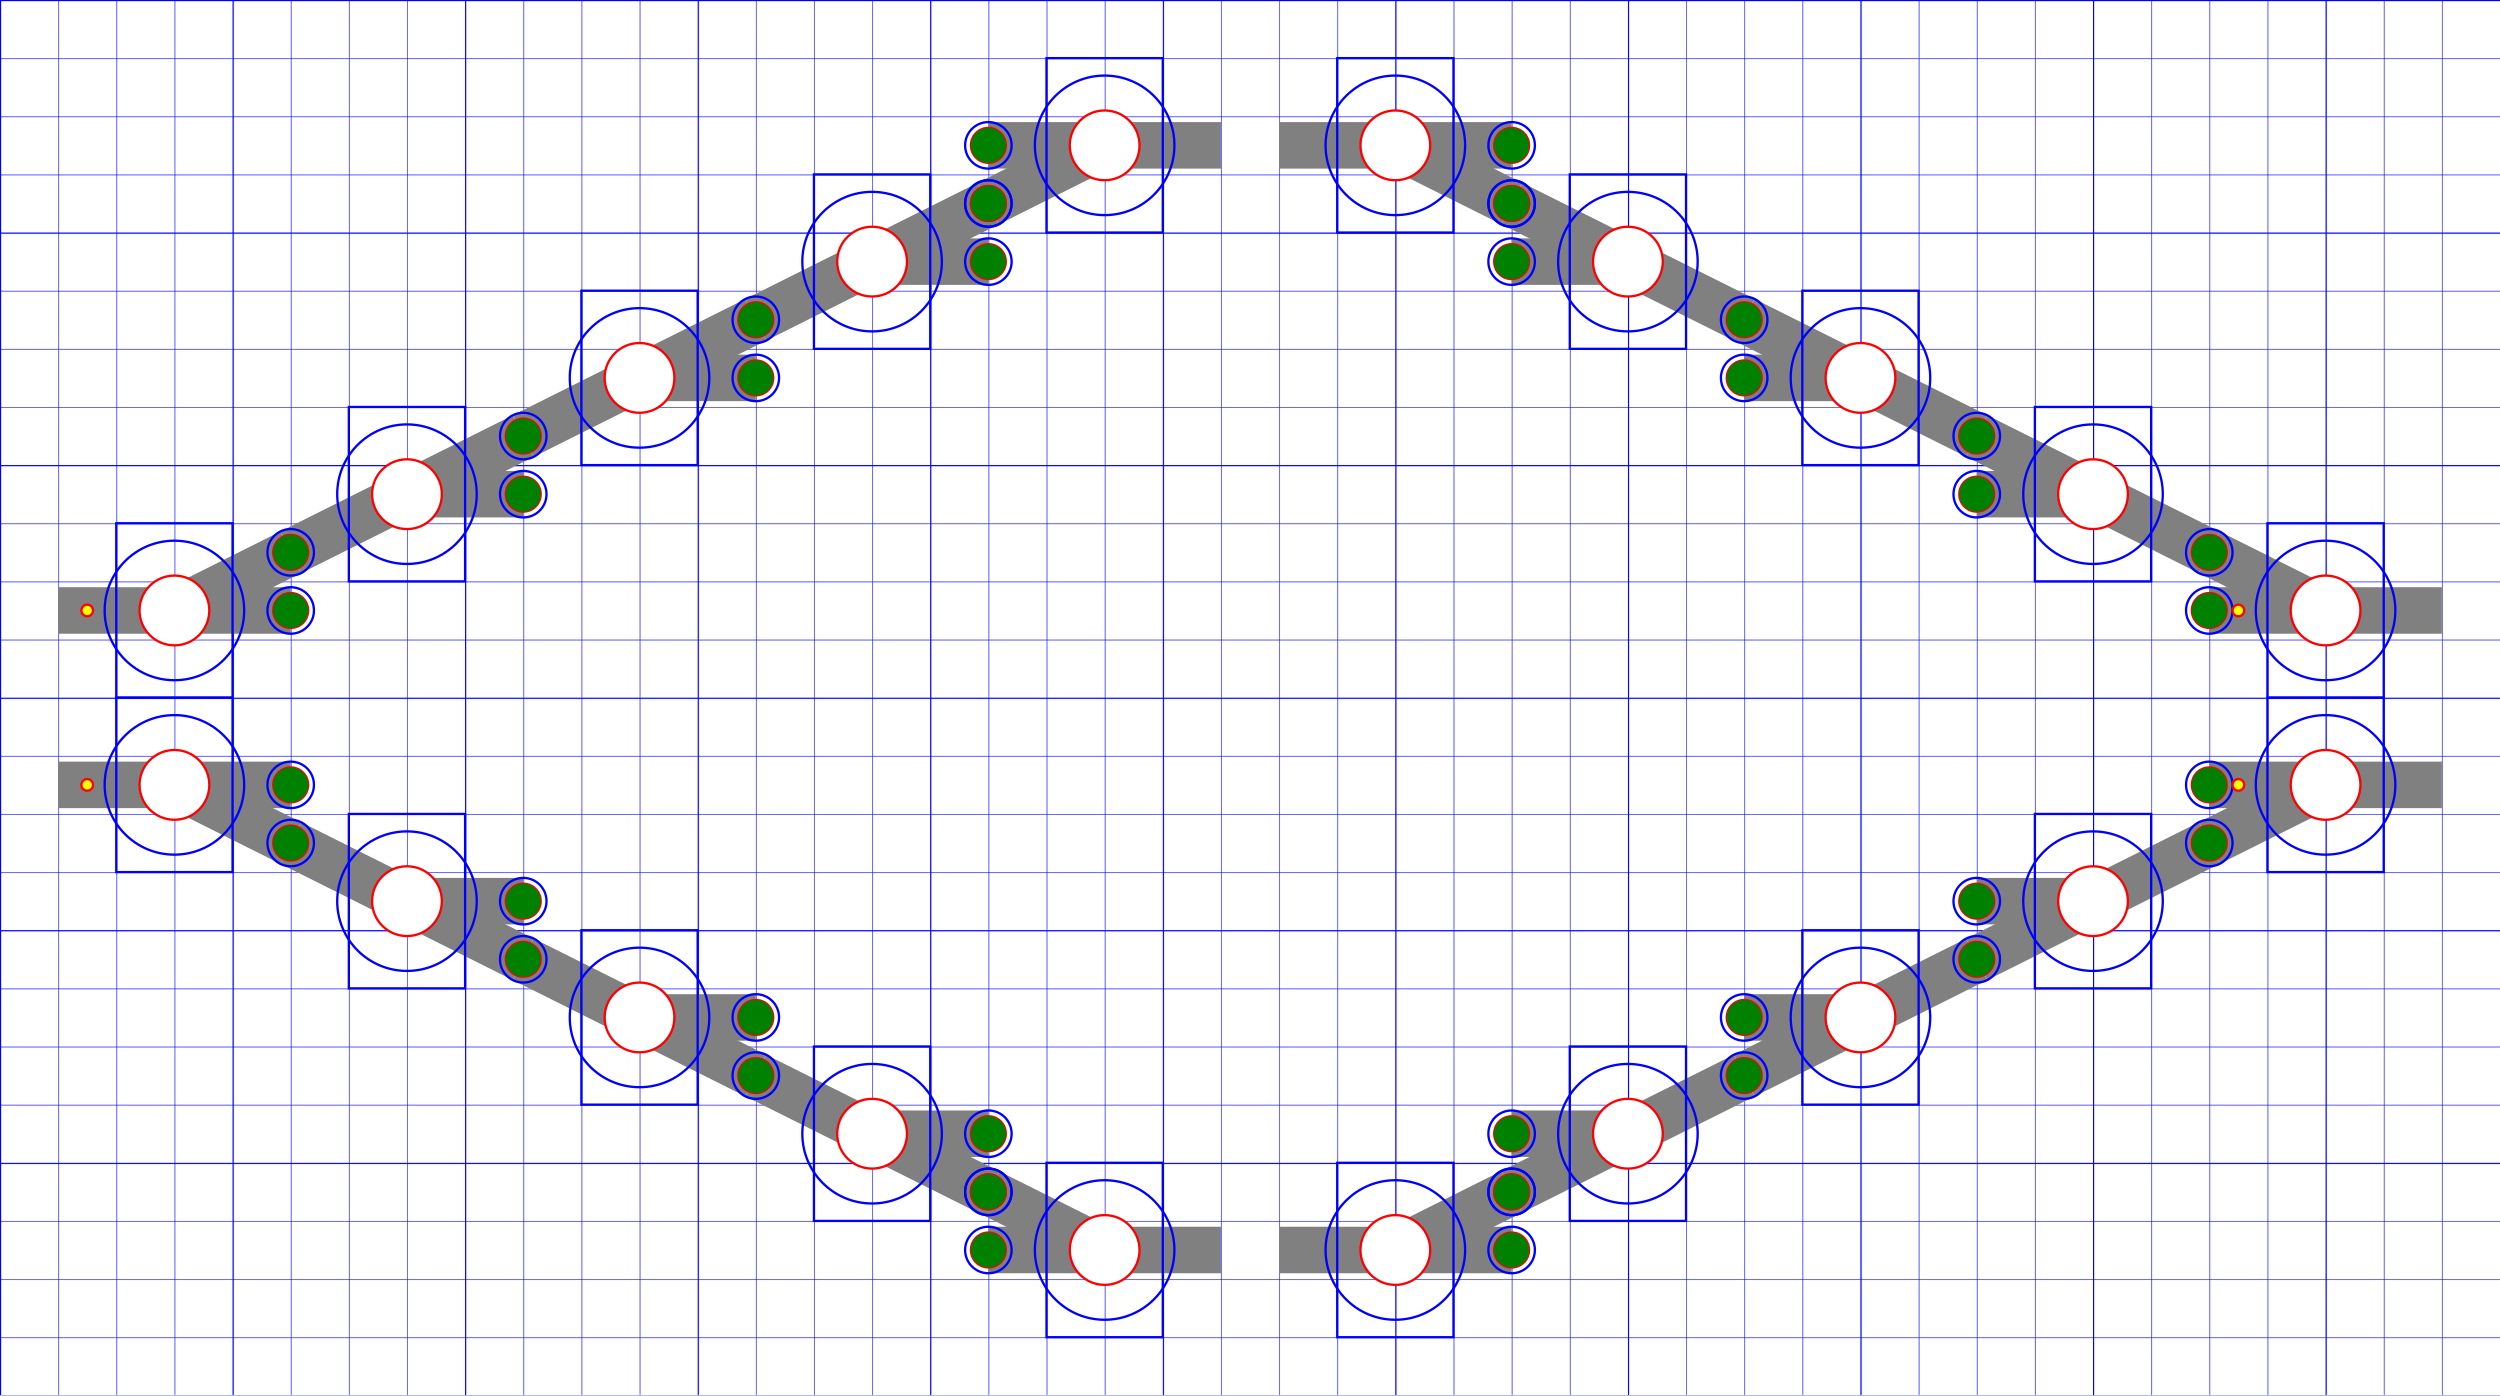
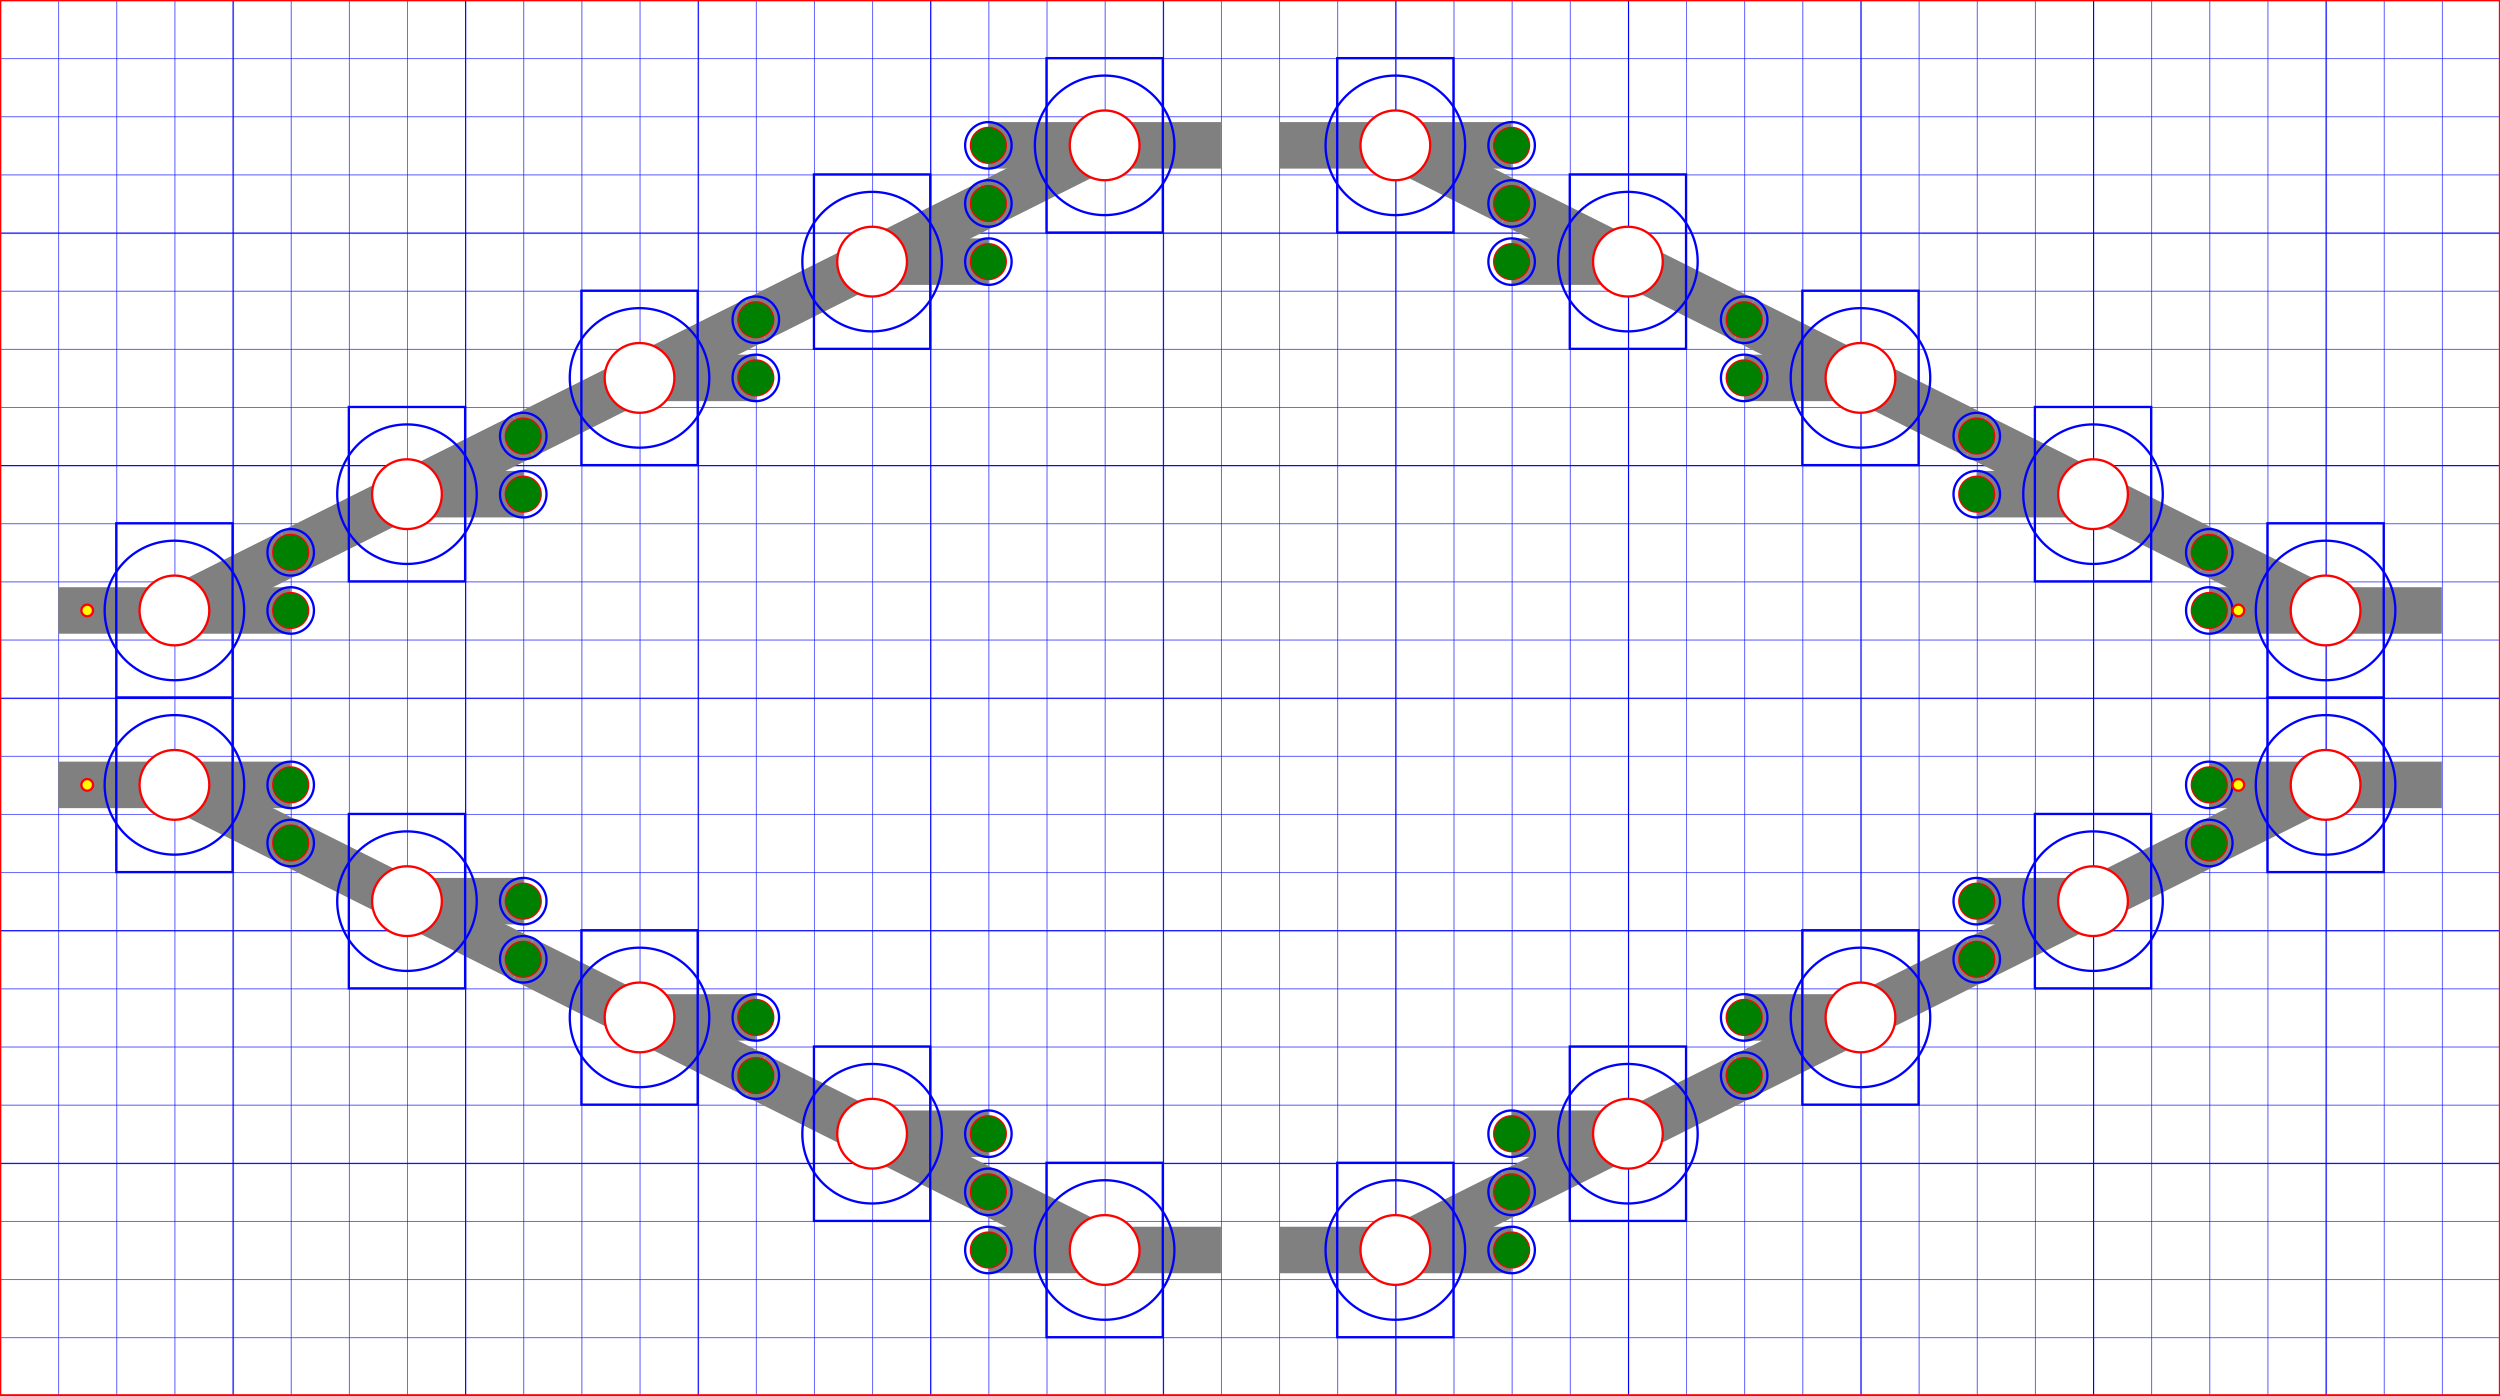
<svg xmlns="http://www.w3.org/2000/svg" baseProfile="full" height="12.0cm" version="1.1" viewBox="0,0,215,120" width="21.5cm">
  <defs>
-     <pattern height="5" id="id1" patternUnits="userSpaceOnUse" width="5">
+     <pattern height="5" id="id7" patternUnits="userSpaceOnUse" width="5">
      <path d="M 5 0 L 0 0 0 5" fill="none" stroke="rgb(0%,0%,100%)" stroke-width="0.1" />
    </pattern>
-     <pattern height="20" id="id2" patternUnits="userSpaceOnUse" width="20">
-       <rect fill="url(#id1) none" height="20" width="20" x="0" y="0" />
+     <pattern height="20" id="id8" patternUnits="userSpaceOnUse" width="20">
+       <rect fill="url(#id7) none" height="20" width="20" x="0" y="0" />
      <path d="M 20 0 L 0 0 0 20" fill="none" stroke="rgb(0%,0%,100%)" stroke-width="0.2" />
    </pattern>
  </defs>
  <g>
    <rect fill="white" height="120" width="215" x="0" y="0" />
-     <rect fill="url(#id2) none" height="120" width="215" x="0" y="0" />
-   </g>
-   <g>
-     <line stroke="gray" stroke-width="4" x1="5.0" x2="25.0" y1="52.5" y2="52.5" />
-     <line stroke="gray" stroke-width="4" x1="15.0" x2="25.0" y1="52.5" y2="47.5" />
-     <circle cx="15.0" cy="52.5" fill="white" r="3.0" />
-     <line stroke="gray" stroke-width="4" x1="25.0" x2="45.0" y1="47.5" y2="37.5" />
-     <line stroke="gray" stroke-width="4" x1="35.0" x2="45.0" y1="42.5" y2="42.5" />
-     <circle cx="35.0" cy="42.5" fill="white" r="3.0" />
-     <line stroke="gray" stroke-width="4" x1="45.0" x2="65.0" y1="37.5" y2="27.5" />
-     <line stroke="gray" stroke-width="4" x1="55.0" x2="65.0" y1="32.5" y2="32.5" />
-     <circle cx="55.0" cy="32.5" fill="white" r="3.0" />
-     <line stroke="gray" stroke-width="4" x1="65.0" x2="85.0" y1="27.5" y2="17.5" />
-     <line stroke="gray" stroke-width="4" x1="75.0" x2="85.0" y1="22.5" y2="22.5" />
-     <circle cx="75.0" cy="22.5" fill="white" r="3.0" />
-     <line stroke="gray" stroke-width="4" x1="105.0" x2="85.0" y1="12.5" y2="12.5" />
-     <line stroke="gray" stroke-width="4" x1="95.0" x2="85.0" y1="12.5" y2="17.5" />
-     <circle cx="95.0" cy="12.5" fill="white" r="3.0" />
-     <line stroke="gray" stroke-width="4" x1="5.0" x2="25.0" y1="67.5" y2="67.5" />
-     <line stroke="gray" stroke-width="4" x1="15.0" x2="25.0" y1="67.5" y2="72.5" />
-     <circle cx="15.0" cy="67.5" fill="white" r="3.0" />
-     <line stroke="gray" stroke-width="4" x1="25.0" x2="45.0" y1="72.5" y2="82.5" />
-     <line stroke="gray" stroke-width="4" x1="35.0" x2="45.0" y1="77.5" y2="77.5" />
-     <circle cx="35.0" cy="77.5" fill="white" r="3.0" />
-     <line stroke="gray" stroke-width="4" x1="45.0" x2="65.0" y1="82.5" y2="92.5" />
-     <line stroke="gray" stroke-width="4" x1="55.0" x2="65.0" y1="87.5" y2="87.5" />
-     <circle cx="55.0" cy="87.5" fill="white" r="3.0" />
-     <line stroke="gray" stroke-width="4" x1="65.0" x2="85.0" y1="92.5" y2="102.5" />
-     <line stroke="gray" stroke-width="4" x1="75.0" x2="85.0" y1="97.5" y2="97.5" />
-     <circle cx="75.0" cy="97.5" fill="white" r="3.0" />
-     <line stroke="gray" stroke-width="4" x1="105.0" x2="85.0" y1="107.5" y2="107.5" />
-     <line stroke="gray" stroke-width="4" x1="95.0" x2="85.0" y1="107.5" y2="102.5" />
-     <circle cx="95.0" cy="107.5" fill="white" r="3.0" />
-     <line stroke="gray" stroke-width="4" x1="210.0" x2="190.0" y1="52.5" y2="52.5" />
-     <line stroke="gray" stroke-width="4" x1="200.0" x2="190.0" y1="52.5" y2="47.5" />
-     <circle cx="200.0" cy="52.5" fill="white" r="3.0" />
-     <line stroke="gray" stroke-width="4" x1="190.0" x2="170.0" y1="47.5" y2="37.5" />
-     <line stroke="gray" stroke-width="4" x1="180.0" x2="170.0" y1="42.5" y2="42.5" />
-     <circle cx="180.0" cy="42.5" fill="white" r="3.0" />
-     <line stroke="gray" stroke-width="4" x1="170.0" x2="150.0" y1="37.5" y2="27.5" />
-     <line stroke="gray" stroke-width="4" x1="160.0" x2="150.0" y1="32.5" y2="32.5" />
-     <circle cx="160.0" cy="32.5" fill="white" r="3.0" />
-     <line stroke="gray" stroke-width="4" x1="150.0" x2="130.0" y1="27.5" y2="17.5" />
-     <line stroke="gray" stroke-width="4" x1="140.0" x2="130.0" y1="22.5" y2="22.5" />
-     <circle cx="140.0" cy="22.5" fill="white" r="3.0" />
-     <line stroke="gray" stroke-width="4" x1="110.0" x2="130.0" y1="12.5" y2="12.5" />
-     <line stroke="gray" stroke-width="4" x1="120.0" x2="130.0" y1="12.5" y2="17.5" />
-     <circle cx="120.0" cy="12.5" fill="white" r="3.0" />
-     <line stroke="gray" stroke-width="4" x1="210.0" x2="190.0" y1="67.5" y2="67.5" />
-     <line stroke="gray" stroke-width="4" x1="200.0" x2="190.0" y1="67.5" y2="72.5" />
-     <circle cx="200.0" cy="67.5" fill="white" r="3.0" />
-     <line stroke="gray" stroke-width="4" x1="190.0" x2="170.0" y1="72.5" y2="82.5" />
-     <line stroke="gray" stroke-width="4" x1="180.0" x2="170.0" y1="77.5" y2="77.5" />
-     <circle cx="180.0" cy="77.5" fill="white" r="3.0" />
-     <line stroke="gray" stroke-width="4" x1="170.0" x2="150.0" y1="82.5" y2="92.5" />
-     <line stroke="gray" stroke-width="4" x1="160.0" x2="150.0" y1="87.5" y2="87.5" />
-     <circle cx="160.0" cy="87.5" fill="white" r="3.0" />
-     <line stroke="gray" stroke-width="4" x1="150.0" x2="130.0" y1="92.5" y2="102.5" />
-     <line stroke="gray" stroke-width="4" x1="140.0" x2="130.0" y1="97.5" y2="97.5" />
-     <circle cx="140.0" cy="97.5" fill="white" r="3.0" />
-     <line stroke="gray" stroke-width="4" x1="110.0" x2="130.0" y1="107.5" y2="107.5" />
-     <line stroke="gray" stroke-width="4" x1="120.0" x2="130.0" y1="107.5" y2="102.5" />
-     <circle cx="120.0" cy="107.5" fill="white" r="3.0" />
-   </g>
-   <g>
-     <circle cx="15.0" cy="52.5" fill="none" r="3.0" stroke="red" stroke-width="0.2" />
-     <circle cx="15.0" cy="52.5" fill="none" r="6.0" stroke="blue" stroke-width="0.2" />
-     <rect fill="none" height="15" stroke="blue" stroke-width="0.2" width="10" x="10.0" y="45.0" />
-     <circle cx="25.0" cy="47.5" fill="none" r="1.5" stroke="red" stroke-width="0.2" />
-     <circle cx="25.0" cy="47.5" fill="none" r="2.0" stroke="blue" stroke-width="0.2" />
-     <circle cx="25.0" cy="52.5" fill="none" r="1.5" stroke="red" stroke-width="0.2" />
-     <circle cx="25.0" cy="52.5" fill="none" r="2.0" stroke="blue" stroke-width="0.2" />
-     <circle cx="35.0" cy="42.5" fill="none" r="3.0" stroke="red" stroke-width="0.2" />
-     <circle cx="35.0" cy="42.5" fill="none" r="6.0" stroke="blue" stroke-width="0.2" />
-     <rect fill="none" height="15" stroke="blue" stroke-width="0.2" width="10" x="30.0" y="35.0" />
-     <circle cx="45.0" cy="42.5" fill="none" r="1.5" stroke="red" stroke-width="0.2" />
-     <circle cx="45.0" cy="42.5" fill="none" r="2.0" stroke="blue" stroke-width="0.2" />
-     <circle cx="45.0" cy="37.5" fill="none" r="1.5" stroke="red" stroke-width="0.2" />
-     <circle cx="45.0" cy="37.5" fill="none" r="2.0" stroke="blue" stroke-width="0.2" />
-     <circle cx="55.0" cy="32.5" fill="none" r="3.0" stroke="red" stroke-width="0.2" />
-     <circle cx="55.0" cy="32.5" fill="none" r="6.0" stroke="blue" stroke-width="0.2" />
-     <rect fill="none" height="15" stroke="blue" stroke-width="0.2" width="10" x="50.0" y="25.0" />
-     <circle cx="65.0" cy="32.5" fill="none" r="1.5" stroke="red" stroke-width="0.2" />
-     <circle cx="65.0" cy="32.5" fill="none" r="2.0" stroke="blue" stroke-width="0.2" />
-     <circle cx="65.0" cy="27.5" fill="none" r="1.5" stroke="red" stroke-width="0.2" />
-     <circle cx="65.0" cy="27.5" fill="none" r="2.0" stroke="blue" stroke-width="0.2" />
-     <circle cx="75.0" cy="22.5" fill="none" r="3.0" stroke="red" stroke-width="0.2" />
-     <circle cx="75.0" cy="22.5" fill="none" r="6.0" stroke="blue" stroke-width="0.2" />
-     <rect fill="none" height="15" stroke="blue" stroke-width="0.2" width="10" x="70.0" y="15.0" />
-     <circle cx="85.0" cy="22.5" fill="none" r="1.5" stroke="red" stroke-width="0.2" />
-     <circle cx="85.0" cy="22.5" fill="none" r="2.0" stroke="blue" stroke-width="0.2" />
-     <circle cx="85.0" cy="17.5" fill="none" r="1.5" stroke="red" stroke-width="0.2" />
-     <circle cx="85.0" cy="17.5" fill="none" r="2.0" stroke="blue" stroke-width="0.2" />
-     <circle cx="95.0" cy="12.5" fill="none" r="3.0" stroke="red" stroke-width="0.2" />
-     <circle cx="95.0" cy="12.5" fill="none" r="6.0" stroke="blue" stroke-width="0.2" />
-     <rect fill="none" height="15" stroke="blue" stroke-width="0.2" width="10" x="90.0" y="5.0" />
-     <circle cx="85.0" cy="17.5" fill="none" r="1.5" stroke="red" stroke-width="0.2" />
-     <circle cx="85.0" cy="17.5" fill="none" r="2.0" stroke="blue" stroke-width="0.2" />
-     <circle cx="85.0" cy="12.5" fill="none" r="1.5" stroke="red" stroke-width="0.2" />
-     <circle cx="85.0" cy="12.5" fill="none" r="2.0" stroke="blue" stroke-width="0.2" />
-     <circle cx="15.0" cy="67.5" fill="none" r="3.0" stroke="red" stroke-width="0.2" />
-     <circle cx="15.0" cy="67.5" fill="none" r="6.0" stroke="blue" stroke-width="0.2" />
-     <rect fill="none" height="15" stroke="blue" stroke-width="0.2" width="10" x="10.0" y="60.0" />
-     <circle cx="25.0" cy="72.5" fill="none" r="1.5" stroke="red" stroke-width="0.2" />
-     <circle cx="25.0" cy="72.5" fill="none" r="2.0" stroke="blue" stroke-width="0.2" />
-     <circle cx="25.0" cy="67.5" fill="none" r="1.5" stroke="red" stroke-width="0.2" />
-     <circle cx="25.0" cy="67.5" fill="none" r="2.0" stroke="blue" stroke-width="0.2" />
-     <circle cx="35.0" cy="77.5" fill="none" r="3.0" stroke="red" stroke-width="0.2" />
-     <circle cx="35.0" cy="77.5" fill="none" r="6.0" stroke="blue" stroke-width="0.2" />
-     <rect fill="none" height="15" stroke="blue" stroke-width="0.2" width="10" x="30.0" y="70.0" />
-     <circle cx="45.0" cy="77.5" fill="none" r="1.5" stroke="red" stroke-width="0.2" />
-     <circle cx="45.0" cy="77.5" fill="none" r="2.0" stroke="blue" stroke-width="0.2" />
-     <circle cx="45.0" cy="82.5" fill="none" r="1.5" stroke="red" stroke-width="0.2" />
-     <circle cx="45.0" cy="82.5" fill="none" r="2.0" stroke="blue" stroke-width="0.2" />
-     <circle cx="55.0" cy="87.5" fill="none" r="3.0" stroke="red" stroke-width="0.2" />
-     <circle cx="55.0" cy="87.5" fill="none" r="6.0" stroke="blue" stroke-width="0.2" />
-     <rect fill="none" height="15" stroke="blue" stroke-width="0.2" width="10" x="50.0" y="80.0" />
-     <circle cx="65.0" cy="87.5" fill="none" r="1.5" stroke="red" stroke-width="0.2" />
-     <circle cx="65.0" cy="87.5" fill="none" r="2.0" stroke="blue" stroke-width="0.2" />
-     <circle cx="65.0" cy="92.5" fill="none" r="1.5" stroke="red" stroke-width="0.2" />
-     <circle cx="65.0" cy="92.5" fill="none" r="2.0" stroke="blue" stroke-width="0.2" />
-     <circle cx="75.0" cy="97.5" fill="none" r="3.0" stroke="red" stroke-width="0.2" />
-     <circle cx="75.0" cy="97.5" fill="none" r="6.0" stroke="blue" stroke-width="0.2" />
-     <rect fill="none" height="15" stroke="blue" stroke-width="0.2" width="10" x="70.0" y="90.0" />
-     <circle cx="85.0" cy="97.5" fill="none" r="1.5" stroke="red" stroke-width="0.2" />
-     <circle cx="85.0" cy="97.5" fill="none" r="2.0" stroke="blue" stroke-width="0.2" />
-     <circle cx="85.0" cy="102.5" fill="none" r="1.5" stroke="red" stroke-width="0.2" />
-     <circle cx="85.0" cy="102.5" fill="none" r="2.0" stroke="blue" stroke-width="0.2" />
-     <circle cx="95.0" cy="107.5" fill="none" r="3.0" stroke="red" stroke-width="0.2" />
-     <circle cx="95.0" cy="107.5" fill="none" r="6.0" stroke="blue" stroke-width="0.2" />
-     <rect fill="none" height="15" stroke="blue" stroke-width="0.2" width="10" x="90.0" y="100.0" />
-     <circle cx="85.0" cy="102.5" fill="none" r="1.5" stroke="red" stroke-width="0.2" />
-     <circle cx="85.0" cy="102.5" fill="none" r="2.0" stroke="blue" stroke-width="0.2" />
-     <circle cx="85.0" cy="107.5" fill="none" r="1.5" stroke="red" stroke-width="0.2" />
-     <circle cx="85.0" cy="107.5" fill="none" r="2.0" stroke="blue" stroke-width="0.2" />
-     <circle cx="200.0" cy="52.5" fill="none" r="3.0" stroke="red" stroke-width="0.2" />
-     <circle cx="200.0" cy="52.5" fill="none" r="6.0" stroke="blue" stroke-width="0.2" />
-     <rect fill="none" height="15" stroke="blue" stroke-width="0.2" width="10" x="195.0" y="45.0" />
-     <circle cx="190.0" cy="47.5" fill="none" r="1.5" stroke="red" stroke-width="0.2" />
-     <circle cx="190.0" cy="47.5" fill="none" r="2.0" stroke="blue" stroke-width="0.2" />
-     <circle cx="190.0" cy="52.5" fill="none" r="1.5" stroke="red" stroke-width="0.2" />
-     <circle cx="190.0" cy="52.5" fill="none" r="2.0" stroke="blue" stroke-width="0.2" />
-     <circle cx="180.0" cy="42.5" fill="none" r="3.0" stroke="red" stroke-width="0.2" />
-     <circle cx="180.0" cy="42.5" fill="none" r="6.0" stroke="blue" stroke-width="0.2" />
-     <rect fill="none" height="15" stroke="blue" stroke-width="0.2" width="10" x="175.0" y="35.0" />
-     <circle cx="170.0" cy="42.5" fill="none" r="1.5" stroke="red" stroke-width="0.2" />
-     <circle cx="170.0" cy="42.5" fill="none" r="2.0" stroke="blue" stroke-width="0.2" />
-     <circle cx="170.0" cy="37.5" fill="none" r="1.5" stroke="red" stroke-width="0.2" />
-     <circle cx="170.0" cy="37.5" fill="none" r="2.0" stroke="blue" stroke-width="0.2" />
-     <circle cx="160.0" cy="32.5" fill="none" r="3.0" stroke="red" stroke-width="0.2" />
-     <circle cx="160.0" cy="32.5" fill="none" r="6.0" stroke="blue" stroke-width="0.2" />
-     <rect fill="none" height="15" stroke="blue" stroke-width="0.2" width="10" x="155.0" y="25.0" />
-     <circle cx="150.0" cy="32.5" fill="none" r="1.5" stroke="red" stroke-width="0.2" />
-     <circle cx="150.0" cy="32.5" fill="none" r="2.0" stroke="blue" stroke-width="0.2" />
-     <circle cx="150.0" cy="27.5" fill="none" r="1.5" stroke="red" stroke-width="0.2" />
-     <circle cx="150.0" cy="27.5" fill="none" r="2.0" stroke="blue" stroke-width="0.2" />
-     <circle cx="140.0" cy="22.5" fill="none" r="3.0" stroke="red" stroke-width="0.2" />
-     <circle cx="140.0" cy="22.5" fill="none" r="6.0" stroke="blue" stroke-width="0.2" />
-     <rect fill="none" height="15" stroke="blue" stroke-width="0.2" width="10" x="135.0" y="15.0" />
-     <circle cx="130.0" cy="22.5" fill="none" r="1.5" stroke="red" stroke-width="0.2" />
-     <circle cx="130.0" cy="22.5" fill="none" r="2.0" stroke="blue" stroke-width="0.2" />
-     <circle cx="130.0" cy="17.5" fill="none" r="1.5" stroke="red" stroke-width="0.2" />
-     <circle cx="130.0" cy="17.5" fill="none" r="2.0" stroke="blue" stroke-width="0.2" />
-     <circle cx="120.0" cy="12.5" fill="none" r="3.0" stroke="red" stroke-width="0.2" />
-     <circle cx="120.0" cy="12.5" fill="none" r="6.0" stroke="blue" stroke-width="0.2" />
-     <rect fill="none" height="15" stroke="blue" stroke-width="0.2" width="10" x="115.0" y="5.0" />
-     <circle cx="130.0" cy="17.5" fill="none" r="1.5" stroke="red" stroke-width="0.2" />
-     <circle cx="130.0" cy="17.5" fill="none" r="2.0" stroke="blue" stroke-width="0.2" />
-     <circle cx="130.0" cy="12.5" fill="none" r="1.5" stroke="red" stroke-width="0.2" />
-     <circle cx="130.0" cy="12.5" fill="none" r="2.0" stroke="blue" stroke-width="0.2" />
-     <circle cx="200.0" cy="67.5" fill="none" r="3.0" stroke="red" stroke-width="0.2" />
-     <circle cx="200.0" cy="67.5" fill="none" r="6.0" stroke="blue" stroke-width="0.2" />
-     <rect fill="none" height="15" stroke="blue" stroke-width="0.2" width="10" x="195.0" y="60.0" />
-     <circle cx="190.0" cy="72.5" fill="none" r="1.5" stroke="red" stroke-width="0.2" />
-     <circle cx="190.0" cy="72.5" fill="none" r="2.0" stroke="blue" stroke-width="0.2" />
-     <circle cx="190.0" cy="67.5" fill="none" r="1.5" stroke="red" stroke-width="0.2" />
-     <circle cx="190.0" cy="67.5" fill="none" r="2.0" stroke="blue" stroke-width="0.2" />
-     <circle cx="180.0" cy="77.5" fill="none" r="3.0" stroke="red" stroke-width="0.2" />
-     <circle cx="180.0" cy="77.5" fill="none" r="6.0" stroke="blue" stroke-width="0.2" />
-     <rect fill="none" height="15" stroke="blue" stroke-width="0.2" width="10" x="175.0" y="70.0" />
-     <circle cx="170.0" cy="77.5" fill="none" r="1.5" stroke="red" stroke-width="0.2" />
-     <circle cx="170.0" cy="77.5" fill="none" r="2.0" stroke="blue" stroke-width="0.2" />
-     <circle cx="170.0" cy="82.5" fill="none" r="1.5" stroke="red" stroke-width="0.2" />
-     <circle cx="170.0" cy="82.5" fill="none" r="2.0" stroke="blue" stroke-width="0.2" />
-     <circle cx="160.0" cy="87.5" fill="none" r="3.0" stroke="red" stroke-width="0.2" />
-     <circle cx="160.0" cy="87.5" fill="none" r="6.0" stroke="blue" stroke-width="0.2" />
-     <rect fill="none" height="15" stroke="blue" stroke-width="0.2" width="10" x="155.0" y="80.0" />
-     <circle cx="150.0" cy="87.5" fill="none" r="1.5" stroke="red" stroke-width="0.2" />
-     <circle cx="150.0" cy="87.5" fill="none" r="2.0" stroke="blue" stroke-width="0.2" />
-     <circle cx="150.0" cy="92.5" fill="none" r="1.5" stroke="red" stroke-width="0.2" />
-     <circle cx="150.0" cy="92.5" fill="none" r="2.0" stroke="blue" stroke-width="0.2" />
-     <circle cx="140.0" cy="97.5" fill="none" r="3.0" stroke="red" stroke-width="0.2" />
-     <circle cx="140.0" cy="97.5" fill="none" r="6.0" stroke="blue" stroke-width="0.2" />
-     <rect fill="none" height="15" stroke="blue" stroke-width="0.2" width="10" x="135.0" y="90.0" />
-     <circle cx="130.0" cy="97.5" fill="none" r="1.5" stroke="red" stroke-width="0.2" />
-     <circle cx="130.0" cy="97.5" fill="none" r="2.0" stroke="blue" stroke-width="0.2" />
-     <circle cx="130.0" cy="102.5" fill="none" r="1.5" stroke="red" stroke-width="0.2" />
-     <circle cx="130.0" cy="102.5" fill="none" r="2.0" stroke="blue" stroke-width="0.2" />
-     <circle cx="120.0" cy="107.5" fill="none" r="3.0" stroke="red" stroke-width="0.2" />
-     <circle cx="120.0" cy="107.5" fill="none" r="6.0" stroke="blue" stroke-width="0.2" />
-     <rect fill="none" height="15" stroke="blue" stroke-width="0.2" width="10" x="115.0" y="100.0" />
-     <circle cx="130.0" cy="102.5" fill="none" r="1.5" stroke="red" stroke-width="0.2" />
-     <circle cx="130.0" cy="102.5" fill="none" r="2.0" stroke="blue" stroke-width="0.2" />
-     <circle cx="130.0" cy="107.5" fill="none" r="1.5" stroke="red" stroke-width="0.2" />
-     <circle cx="130.0" cy="107.5" fill="none" r="2.0" stroke="blue" stroke-width="0.2" />
+     <rect fill="url(#id8) none" height="120" width="215" x="0" y="0" />
+   </g>
+   <g>
+     <polyline fill="gray" points="25,50.5 5,50.5 5,54.5 25,54.5 25,50.5" stroke="none" />
+     <polyline fill="gray" points="24.106,45.711 14.106,50.711 15.894,54.289 25.894,49.289 24.106,45.711" stroke="none" />
+     <circle cx="15" cy="52.5" fill="white" r="3.0" />
+     <polyline fill="gray" points="44.106,35.711 24.106,45.711 25.894,49.289 45.894,39.289 44.106,35.711" stroke="none" />
+     <polyline fill="gray" points="45,40.5 35,40.5 35,44.5 45,44.5 45,40.5" stroke="none" />
+     <circle cx="35" cy="42.5" fill="white" r="3.0" />
+     <polyline fill="gray" points="64.106,25.711 44.106,35.711 45.894,39.289 65.894,29.289 64.106,25.711" stroke="none" />
+     <polyline fill="gray" points="65,30.5 55,30.5 55,34.5 65,34.5 65,30.5" stroke="none" />
+     <circle cx="55" cy="32.5" fill="white" r="3.0" />
+     <polyline fill="gray" points="84.106,15.711 64.106,25.711 65.894,29.289 85.894,19.289 84.106,15.711" stroke="none" />
+     <polyline fill="gray" points="85,20.5 75,20.5 75,24.5 85,24.5 85,20.5" stroke="none" />
+     <circle cx="75" cy="22.5" fill="white" r="3.0" />
+     <polyline fill="gray" points="85,10.5 105,10.5 105,14.5 85,14.5 85,10.5" stroke="none" />
+     <polyline fill="gray" points="85.894,19.289 95.894,14.289 94.106,10.711 84.106,15.711 85.894,19.289" stroke="none" />
+     <circle cx="95" cy="12.5" fill="white" r="3.0" />
+     <polyline fill="gray" points="25,65.5 5,65.5 5,69.5 25,69.5 25,65.5" stroke="none" />
+     <polyline fill="gray" points="25.894,70.711 15.894,65.711 14.106,69.289 24.106,74.289 25.894,70.711" stroke="none" />
+     <circle cx="15" cy="67.5" fill="white" r="3.0" />
+     <polyline fill="gray" points="45.894,80.711 25.894,70.711 24.106,74.289 44.106,84.289 45.894,80.711" stroke="none" />
+     <polyline fill="gray" points="45,75.5 35,75.5 35,79.5 45,79.5 45,75.5" stroke="none" />
+     <circle cx="35" cy="77.5" fill="white" r="3.0" />
+     <polyline fill="gray" points="65.894,90.711 45.894,80.711 44.106,84.289 64.106,94.289 65.894,90.711" stroke="none" />
+     <polyline fill="gray" points="65,85.5 55,85.5 55,89.5 65,89.5 65,85.5" stroke="none" />
+     <circle cx="55" cy="87.5" fill="white" r="3.0" />
+     <polyline fill="gray" points="85.894,100.711 65.894,90.711 64.106,94.289 84.106,104.289 85.894,100.711" stroke="none" />
+     <polyline fill="gray" points="85,95.5 75,95.5 75,99.5 85,99.5 85,95.5" stroke="none" />
+     <circle cx="75" cy="97.5" fill="white" r="3.0" />
+     <polyline fill="gray" points="85,105.5 105,105.5 105,109.5 85,109.5 85,105.5" stroke="none" />
+     <polyline fill="gray" points="84.106,104.289 94.106,109.289 95.894,105.711 85.894,100.711 84.106,104.289" stroke="none" />
+     <circle cx="95" cy="107.5" fill="white" r="3.0" />
+     <polyline fill="gray" points="190,50.5 210,50.5 210,54.5 190,54.5 190,50.5" stroke="none" />
+     <polyline fill="gray" points="189.106,49.289 199.106,54.289 200.894,50.711 190.894,45.711 189.106,49.289" stroke="none" />
+     <circle cx="200" cy="52.5" fill="white" r="3.0" />
+     <polyline fill="gray" points="169.106,39.289 189.106,49.289 190.894,45.711 170.894,35.711 169.106,39.289" stroke="none" />
+     <polyline fill="gray" points="170,40.5 180,40.5 180,44.5 170,44.5 170,40.5" stroke="none" />
+     <circle cx="180" cy="42.5" fill="white" r="3.0" />
+     <polyline fill="gray" points="149.106,29.289 169.106,39.289 170.894,35.711 150.894,25.711 149.106,29.289" stroke="none" />
+     <polyline fill="gray" points="150,30.5 160,30.5 160,34.5 150,34.5 150,30.5" stroke="none" />
+     <circle cx="160" cy="32.5" fill="white" r="3.0" />
+     <polyline fill="gray" points="129.106,19.289 149.106,29.289 150.894,25.711 130.894,15.711 129.106,19.289" stroke="none" />
+     <polyline fill="gray" points="130,20.5 140,20.5 140,24.5 130,24.5 130,20.5" stroke="none" />
+     <circle cx="140" cy="22.5" fill="white" r="3.0" />
+     <polyline fill="gray" points="130,10.5 110,10.5 110,14.5 130,14.5 130,10.5" stroke="none" />
+     <polyline fill="gray" points="130.894,15.711 120.894,10.711 119.106,14.289 129.106,19.289 130.894,15.711" stroke="none" />
+     <circle cx="120" cy="12.5" fill="white" r="3.0" />
+     <polyline fill="gray" points="190,65.5 210,65.5 210,69.5 190,69.5 190,65.5" stroke="none" />
+     <polyline fill="gray" points="190.894,74.289 200.894,69.289 199.106,65.711 189.106,70.711 190.894,74.289" stroke="none" />
+     <circle cx="200" cy="67.5" fill="white" r="3.0" />
+     <polyline fill="gray" points="170.894,84.289 190.894,74.289 189.106,70.711 169.106,80.711 170.894,84.289" stroke="none" />
+     <polyline fill="gray" points="170,75.5 180,75.5 180,79.5 170,79.5 170,75.5" stroke="none" />
+     <circle cx="180" cy="77.5" fill="white" r="3.0" />
+     <polyline fill="gray" points="150.894,94.289 170.894,84.289 169.106,80.711 149.106,90.711 150.894,94.289" stroke="none" />
+     <polyline fill="gray" points="150,85.5 160,85.5 160,89.5 150,89.5 150,85.5" stroke="none" />
+     <circle cx="160" cy="87.5" fill="white" r="3.0" />
+     <polyline fill="gray" points="130.894,104.289 150.894,94.289 149.106,90.711 129.106,100.711 130.894,104.289" stroke="none" />
+     <polyline fill="gray" points="130,95.5 140,95.5 140,99.5 130,99.5 130,95.5" stroke="none" />
+     <circle cx="140" cy="97.5" fill="white" r="3.0" />
+     <polyline fill="gray" points="130,105.5 110,105.5 110,109.5 130,109.5 130,105.5" stroke="none" />
+     <polyline fill="gray" points="129.106,100.711 119.106,105.711 120.894,109.289 130.894,104.289 129.106,100.711" stroke="none" />
+     <circle cx="120" cy="107.5" fill="white" r="3.0" />
+   </g>
+   <g>
+     <circle cx="15" cy="52.5" fill="none" r="3.0" stroke="red" stroke-width="0.2" />
+     <circle cx="15" cy="52.5" fill="none" r="6.0" stroke="blue" stroke-width="0.2" />
+     <rect fill="none" height="15" stroke="blue" stroke-width="0.2" width="10" x="10" y="45.0" />
+     <circle cx="25" cy="52.5" fill="none" r="1.5" stroke="red" stroke-width="0.2" />
+     <circle cx="25" cy="52.5" fill="none" r="2.0" stroke="blue" stroke-width="0.2" />
+     <circle cx="25" cy="47.5" fill="none" r="1.5" stroke="red" stroke-width="0.2" />
+     <circle cx="25" cy="47.5" fill="none" r="2.0" stroke="blue" stroke-width="0.2" />
+     <circle cx="35" cy="42.5" fill="none" r="3.0" stroke="red" stroke-width="0.2" />
+     <circle cx="35" cy="42.5" fill="none" r="6.0" stroke="blue" stroke-width="0.2" />
+     <rect fill="none" height="15" stroke="blue" stroke-width="0.2" width="10" x="30" y="35.0" />
+     <circle cx="45" cy="37.5" fill="none" r="1.5" stroke="red" stroke-width="0.2" />
+     <circle cx="45" cy="37.5" fill="none" r="2.0" stroke="blue" stroke-width="0.2" />
+     <circle cx="45" cy="42.5" fill="none" r="1.5" stroke="red" stroke-width="0.2" />
+     <circle cx="45" cy="42.5" fill="none" r="2.0" stroke="blue" stroke-width="0.2" />
+     <circle cx="55" cy="32.5" fill="none" r="3.0" stroke="red" stroke-width="0.2" />
+     <circle cx="55" cy="32.5" fill="none" r="6.0" stroke="blue" stroke-width="0.2" />
+     <rect fill="none" height="15" stroke="blue" stroke-width="0.2" width="10" x="50" y="25.0" />
+     <circle cx="65" cy="27.5" fill="none" r="1.5" stroke="red" stroke-width="0.2" />
+     <circle cx="65" cy="27.5" fill="none" r="2.0" stroke="blue" stroke-width="0.2" />
+     <circle cx="65" cy="32.5" fill="none" r="1.5" stroke="red" stroke-width="0.2" />
+     <circle cx="65" cy="32.5" fill="none" r="2.0" stroke="blue" stroke-width="0.2" />
+     <circle cx="75" cy="22.5" fill="none" r="3.0" stroke="red" stroke-width="0.2" />
+     <circle cx="75" cy="22.5" fill="none" r="6.0" stroke="blue" stroke-width="0.2" />
+     <rect fill="none" height="15" stroke="blue" stroke-width="0.2" width="10" x="70" y="15.0" />
+     <circle cx="85" cy="17.5" fill="none" r="1.5" stroke="red" stroke-width="0.2" />
+     <circle cx="85" cy="17.5" fill="none" r="2.0" stroke="blue" stroke-width="0.2" />
+     <circle cx="85" cy="22.5" fill="none" r="1.5" stroke="red" stroke-width="0.2" />
+     <circle cx="85" cy="22.5" fill="none" r="2.0" stroke="blue" stroke-width="0.2" />
+     <circle cx="95" cy="12.5" fill="none" r="3.0" stroke="red" stroke-width="0.2" />
+     <circle cx="95" cy="12.5" fill="none" r="6.0" stroke="blue" stroke-width="0.2" />
+     <rect fill="none" height="15" stroke="blue" stroke-width="0.2" width="10" x="90" y="5.0" />
+     <circle cx="85" cy="12.5" fill="none" r="1.5" stroke="red" stroke-width="0.2" />
+     <circle cx="85" cy="12.5" fill="none" r="2.0" stroke="blue" stroke-width="0.2" />
+     <circle cx="15" cy="67.5" fill="none" r="3.0" stroke="red" stroke-width="0.2" />
+     <circle cx="15" cy="67.5" fill="none" r="6.0" stroke="blue" stroke-width="0.2" />
+     <rect fill="none" height="15" stroke="blue" stroke-width="0.2" width="10" x="10" y="60.0" />
+     <circle cx="25" cy="67.5" fill="none" r="1.5" stroke="red" stroke-width="0.2" />
+     <circle cx="25" cy="67.5" fill="none" r="2.0" stroke="blue" stroke-width="0.2" />
+     <circle cx="25" cy="72.5" fill="none" r="1.5" stroke="red" stroke-width="0.2" />
+     <circle cx="25" cy="72.5" fill="none" r="2.0" stroke="blue" stroke-width="0.2" />
+     <circle cx="35" cy="77.5" fill="none" r="3.0" stroke="red" stroke-width="0.2" />
+     <circle cx="35" cy="77.5" fill="none" r="6.0" stroke="blue" stroke-width="0.2" />
+     <rect fill="none" height="15" stroke="blue" stroke-width="0.2" width="10" x="30" y="70.0" />
+     <circle cx="45" cy="82.5" fill="none" r="1.5" stroke="red" stroke-width="0.2" />
+     <circle cx="45" cy="82.5" fill="none" r="2.0" stroke="blue" stroke-width="0.2" />
+     <circle cx="45" cy="77.5" fill="none" r="1.5" stroke="red" stroke-width="0.2" />
+     <circle cx="45" cy="77.5" fill="none" r="2.0" stroke="blue" stroke-width="0.2" />
+     <circle cx="55" cy="87.5" fill="none" r="3.0" stroke="red" stroke-width="0.2" />
+     <circle cx="55" cy="87.5" fill="none" r="6.0" stroke="blue" stroke-width="0.2" />
+     <rect fill="none" height="15" stroke="blue" stroke-width="0.2" width="10" x="50" y="80.0" />
+     <circle cx="65" cy="92.5" fill="none" r="1.5" stroke="red" stroke-width="0.2" />
+     <circle cx="65" cy="92.5" fill="none" r="2.0" stroke="blue" stroke-width="0.2" />
+     <circle cx="65" cy="87.5" fill="none" r="1.5" stroke="red" stroke-width="0.2" />
+     <circle cx="65" cy="87.5" fill="none" r="2.0" stroke="blue" stroke-width="0.2" />
+     <circle cx="75" cy="97.5" fill="none" r="3.0" stroke="red" stroke-width="0.2" />
+     <circle cx="75" cy="97.5" fill="none" r="6.0" stroke="blue" stroke-width="0.2" />
+     <rect fill="none" height="15" stroke="blue" stroke-width="0.2" width="10" x="70" y="90.0" />
+     <circle cx="85" cy="102.5" fill="none" r="1.5" stroke="red" stroke-width="0.2" />
+     <circle cx="85" cy="102.5" fill="none" r="2.0" stroke="blue" stroke-width="0.2" />
+     <circle cx="85" cy="97.5" fill="none" r="1.5" stroke="red" stroke-width="0.2" />
+     <circle cx="85" cy="97.5" fill="none" r="2.0" stroke="blue" stroke-width="0.2" />
+     <circle cx="95" cy="107.5" fill="none" r="3.0" stroke="red" stroke-width="0.2" />
+     <circle cx="95" cy="107.5" fill="none" r="6.0" stroke="blue" stroke-width="0.2" />
+     <rect fill="none" height="15" stroke="blue" stroke-width="0.2" width="10" x="90" y="100.0" />
+     <circle cx="85" cy="107.5" fill="none" r="1.5" stroke="red" stroke-width="0.2" />
+     <circle cx="85" cy="107.5" fill="none" r="2.0" stroke="blue" stroke-width="0.2" />
+     <circle cx="200" cy="52.5" fill="none" r="3.0" stroke="red" stroke-width="0.2" />
+     <circle cx="200" cy="52.5" fill="none" r="6.0" stroke="blue" stroke-width="0.2" />
+     <rect fill="none" height="15" stroke="blue" stroke-width="0.2" width="10" x="195" y="45.0" />
+     <circle cx="190" cy="52.5" fill="none" r="1.5" stroke="red" stroke-width="0.2" />
+     <circle cx="190" cy="52.5" fill="none" r="2.0" stroke="blue" stroke-width="0.2" />
+     <circle cx="190" cy="47.5" fill="none" r="1.5" stroke="red" stroke-width="0.2" />
+     <circle cx="190" cy="47.5" fill="none" r="2.0" stroke="blue" stroke-width="0.2" />
+     <circle cx="180" cy="42.5" fill="none" r="3.0" stroke="red" stroke-width="0.2" />
+     <circle cx="180" cy="42.5" fill="none" r="6.0" stroke="blue" stroke-width="0.2" />
+     <rect fill="none" height="15" stroke="blue" stroke-width="0.2" width="10" x="175" y="35.0" />
+     <circle cx="170" cy="37.5" fill="none" r="1.5" stroke="red" stroke-width="0.2" />
+     <circle cx="170" cy="37.5" fill="none" r="2.0" stroke="blue" stroke-width="0.2" />
+     <circle cx="170" cy="42.5" fill="none" r="1.5" stroke="red" stroke-width="0.2" />
+     <circle cx="170" cy="42.5" fill="none" r="2.0" stroke="blue" stroke-width="0.2" />
+     <circle cx="160" cy="32.5" fill="none" r="3.0" stroke="red" stroke-width="0.2" />
+     <circle cx="160" cy="32.5" fill="none" r="6.0" stroke="blue" stroke-width="0.2" />
+     <rect fill="none" height="15" stroke="blue" stroke-width="0.2" width="10" x="155" y="25.0" />
+     <circle cx="150" cy="27.5" fill="none" r="1.5" stroke="red" stroke-width="0.2" />
+     <circle cx="150" cy="27.5" fill="none" r="2.0" stroke="blue" stroke-width="0.2" />
+     <circle cx="150" cy="32.5" fill="none" r="1.5" stroke="red" stroke-width="0.2" />
+     <circle cx="150" cy="32.5" fill="none" r="2.0" stroke="blue" stroke-width="0.2" />
+     <circle cx="140" cy="22.5" fill="none" r="3.0" stroke="red" stroke-width="0.2" />
+     <circle cx="140" cy="22.5" fill="none" r="6.0" stroke="blue" stroke-width="0.2" />
+     <rect fill="none" height="15" stroke="blue" stroke-width="0.2" width="10" x="135" y="15.0" />
+     <circle cx="130" cy="17.5" fill="none" r="1.5" stroke="red" stroke-width="0.2" />
+     <circle cx="130" cy="17.5" fill="none" r="2.0" stroke="blue" stroke-width="0.2" />
+     <circle cx="130" cy="22.5" fill="none" r="1.5" stroke="red" stroke-width="0.2" />
+     <circle cx="130" cy="22.5" fill="none" r="2.0" stroke="blue" stroke-width="0.2" />
+     <circle cx="120" cy="12.5" fill="none" r="3.0" stroke="red" stroke-width="0.2" />
+     <circle cx="120" cy="12.5" fill="none" r="6.0" stroke="blue" stroke-width="0.2" />
+     <rect fill="none" height="15" stroke="blue" stroke-width="0.2" width="10" x="115" y="5.0" />
+     <circle cx="130" cy="12.5" fill="none" r="1.5" stroke="red" stroke-width="0.2" />
+     <circle cx="130" cy="12.5" fill="none" r="2.0" stroke="blue" stroke-width="0.2" />
+     <circle cx="200" cy="67.5" fill="none" r="3.0" stroke="red" stroke-width="0.2" />
+     <circle cx="200" cy="67.5" fill="none" r="6.0" stroke="blue" stroke-width="0.2" />
+     <rect fill="none" height="15" stroke="blue" stroke-width="0.2" width="10" x="195" y="60.0" />
+     <circle cx="190" cy="67.5" fill="none" r="1.5" stroke="red" stroke-width="0.2" />
+     <circle cx="190" cy="67.5" fill="none" r="2.0" stroke="blue" stroke-width="0.2" />
+     <circle cx="190" cy="72.5" fill="none" r="1.5" stroke="red" stroke-width="0.2" />
+     <circle cx="190" cy="72.5" fill="none" r="2.0" stroke="blue" stroke-width="0.2" />
+     <circle cx="180" cy="77.5" fill="none" r="3.0" stroke="red" stroke-width="0.2" />
+     <circle cx="180" cy="77.5" fill="none" r="6.0" stroke="blue" stroke-width="0.2" />
+     <rect fill="none" height="15" stroke="blue" stroke-width="0.2" width="10" x="175" y="70.0" />
+     <circle cx="170" cy="82.5" fill="none" r="1.5" stroke="red" stroke-width="0.2" />
+     <circle cx="170" cy="82.5" fill="none" r="2.0" stroke="blue" stroke-width="0.2" />
+     <circle cx="170" cy="77.5" fill="none" r="1.5" stroke="red" stroke-width="0.2" />
+     <circle cx="170" cy="77.5" fill="none" r="2.0" stroke="blue" stroke-width="0.2" />
+     <circle cx="160" cy="87.5" fill="none" r="3.0" stroke="red" stroke-width="0.2" />
+     <circle cx="160" cy="87.5" fill="none" r="6.0" stroke="blue" stroke-width="0.2" />
+     <rect fill="none" height="15" stroke="blue" stroke-width="0.2" width="10" x="155" y="80.0" />
+     <circle cx="150" cy="92.5" fill="none" r="1.5" stroke="red" stroke-width="0.2" />
+     <circle cx="150" cy="92.5" fill="none" r="2.0" stroke="blue" stroke-width="0.2" />
+     <circle cx="150" cy="87.5" fill="none" r="1.5" stroke="red" stroke-width="0.2" />
+     <circle cx="150" cy="87.5" fill="none" r="2.0" stroke="blue" stroke-width="0.2" />
+     <circle cx="140" cy="97.5" fill="none" r="3.0" stroke="red" stroke-width="0.2" />
+     <circle cx="140" cy="97.5" fill="none" r="6.0" stroke="blue" stroke-width="0.2" />
+     <rect fill="none" height="15" stroke="blue" stroke-width="0.2" width="10" x="135" y="90.0" />
+     <circle cx="130" cy="102.5" fill="none" r="1.5" stroke="red" stroke-width="0.2" />
+     <circle cx="130" cy="102.5" fill="none" r="2.0" stroke="blue" stroke-width="0.2" />
+     <circle cx="130" cy="97.5" fill="none" r="1.5" stroke="red" stroke-width="0.2" />
+     <circle cx="130" cy="97.5" fill="none" r="2.0" stroke="blue" stroke-width="0.2" />
+     <circle cx="120" cy="107.5" fill="none" r="3.0" stroke="red" stroke-width="0.2" />
+     <circle cx="120" cy="107.5" fill="none" r="6.0" stroke="blue" stroke-width="0.2" />
+     <rect fill="none" height="15" stroke="blue" stroke-width="0.2" width="10" x="115" y="100.0" />
+     <circle cx="130" cy="107.5" fill="none" r="1.5" stroke="red" stroke-width="0.2" />
+     <circle cx="130" cy="107.5" fill="none" r="2.0" stroke="blue" stroke-width="0.2" />
  </g>
  <g>
    <circle cx="7.5" cy="52.5" fill="yellow" r="0.5" stroke="red" stroke-width="0.2" />
    <circle cx="7.5" cy="67.5" fill="yellow" r="0.5" stroke="red" stroke-width="0.2" />
    <circle cx="192.5" cy="52.5" fill="yellow" r="0.5" stroke="red" stroke-width="0.2" />
    <circle cx="192.5" cy="67.5" fill="yellow" r="0.5" stroke="red" stroke-width="0.2" />
-     <circle cx="25.0" cy="47.5" fill="green" r="1.5" />
-     <circle cx="25.0" cy="52.5" fill="green" r="1.5" />
-     <circle cx="45.0" cy="42.5" fill="green" r="1.5" />
-     <circle cx="45.0" cy="37.5" fill="green" r="1.5" />
-     <circle cx="65.0" cy="32.5" fill="green" r="1.5" />
-     <circle cx="65.0" cy="27.5" fill="green" r="1.5" />
-     <circle cx="85.0" cy="22.5" fill="green" r="1.5" />
-     <circle cx="85.0" cy="17.5" fill="green" r="1.5" />
-     <circle cx="85.0" cy="17.5" fill="green" r="1.5" />
-     <circle cx="85.0" cy="12.5" fill="green" r="1.5" />
-     <circle cx="25.0" cy="72.5" fill="green" r="1.5" />
-     <circle cx="25.0" cy="67.5" fill="green" r="1.5" />
-     <circle cx="45.0" cy="77.5" fill="green" r="1.5" />
-     <circle cx="45.0" cy="82.5" fill="green" r="1.5" />
-     <circle cx="65.0" cy="87.5" fill="green" r="1.5" />
-     <circle cx="65.0" cy="92.5" fill="green" r="1.5" />
-     <circle cx="85.0" cy="97.5" fill="green" r="1.5" />
-     <circle cx="85.0" cy="102.5" fill="green" r="1.5" />
-     <circle cx="85.0" cy="102.5" fill="green" r="1.5" />
-     <circle cx="85.0" cy="107.5" fill="green" r="1.5" />
-     <circle cx="190.0" cy="47.5" fill="green" r="1.5" />
-     <circle cx="190.0" cy="52.5" fill="green" r="1.5" />
-     <circle cx="170.0" cy="42.5" fill="green" r="1.5" />
-     <circle cx="170.0" cy="37.5" fill="green" r="1.5" />
-     <circle cx="150.0" cy="32.5" fill="green" r="1.5" />
-     <circle cx="150.0" cy="27.5" fill="green" r="1.5" />
-     <circle cx="130.0" cy="22.5" fill="green" r="1.5" />
-     <circle cx="130.0" cy="17.5" fill="green" r="1.5" />
-     <circle cx="130.0" cy="17.5" fill="green" r="1.5" />
-     <circle cx="130.0" cy="12.5" fill="green" r="1.5" />
-     <circle cx="190.0" cy="72.5" fill="green" r="1.5" />
-     <circle cx="190.0" cy="67.5" fill="green" r="1.5" />
-     <circle cx="170.0" cy="77.5" fill="green" r="1.5" />
-     <circle cx="170.0" cy="82.5" fill="green" r="1.5" />
-     <circle cx="150.0" cy="87.5" fill="green" r="1.5" />
-     <circle cx="150.0" cy="92.5" fill="green" r="1.5" />
-     <circle cx="130.0" cy="97.5" fill="green" r="1.5" />
-     <circle cx="130.0" cy="102.5" fill="green" r="1.5" />
-     <circle cx="130.0" cy="102.5" fill="green" r="1.5" />
-     <circle cx="130.0" cy="107.5" fill="green" r="1.5" />
+     <circle cx="25" cy="52.5" fill="green" r="1.5" />
+     <circle cx="25" cy="47.5" fill="green" r="1.5" />
+     <circle cx="45" cy="37.5" fill="green" r="1.5" />
+     <circle cx="45" cy="42.5" fill="green" r="1.5" />
+     <circle cx="65" cy="27.5" fill="green" r="1.5" />
+     <circle cx="65" cy="32.5" fill="green" r="1.5" />
+     <circle cx="85" cy="17.5" fill="green" r="1.5" />
+     <circle cx="85" cy="22.5" fill="green" r="1.5" />
+     <circle cx="85" cy="12.5" fill="green" r="1.5" />
+     <circle cx="25" cy="67.5" fill="green" r="1.5" />
+     <circle cx="25" cy="72.5" fill="green" r="1.5" />
+     <circle cx="45" cy="82.5" fill="green" r="1.5" />
+     <circle cx="45" cy="77.5" fill="green" r="1.5" />
+     <circle cx="65" cy="92.5" fill="green" r="1.5" />
+     <circle cx="65" cy="87.5" fill="green" r="1.5" />
+     <circle cx="85" cy="102.5" fill="green" r="1.5" />
+     <circle cx="85" cy="97.5" fill="green" r="1.5" />
+     <circle cx="85" cy="107.5" fill="green" r="1.5" />
+     <circle cx="190" cy="52.5" fill="green" r="1.5" />
+     <circle cx="190" cy="47.5" fill="green" r="1.5" />
+     <circle cx="170" cy="37.5" fill="green" r="1.5" />
+     <circle cx="170" cy="42.5" fill="green" r="1.5" />
+     <circle cx="150" cy="27.5" fill="green" r="1.5" />
+     <circle cx="150" cy="32.5" fill="green" r="1.5" />
+     <circle cx="130" cy="17.5" fill="green" r="1.5" />
+     <circle cx="130" cy="22.5" fill="green" r="1.5" />
+     <circle cx="130" cy="12.5" fill="green" r="1.5" />
+     <circle cx="190" cy="67.5" fill="green" r="1.5" />
+     <circle cx="190" cy="72.5" fill="green" r="1.5" />
+     <circle cx="170" cy="82.5" fill="green" r="1.5" />
+     <circle cx="170" cy="77.5" fill="green" r="1.5" />
+     <circle cx="150" cy="92.5" fill="green" r="1.5" />
+     <circle cx="150" cy="87.5" fill="green" r="1.5" />
+     <circle cx="130" cy="102.5" fill="green" r="1.5" />
+     <circle cx="130" cy="97.5" fill="green" r="1.5" />
+     <circle cx="130" cy="107.5" fill="green" r="1.5" />
+   </g>
+   <g>
+     <rect fill="none" height="120" stroke="red" stroke-width="0.2" width="215" x="0" y="0" />
  </g>
</svg>
